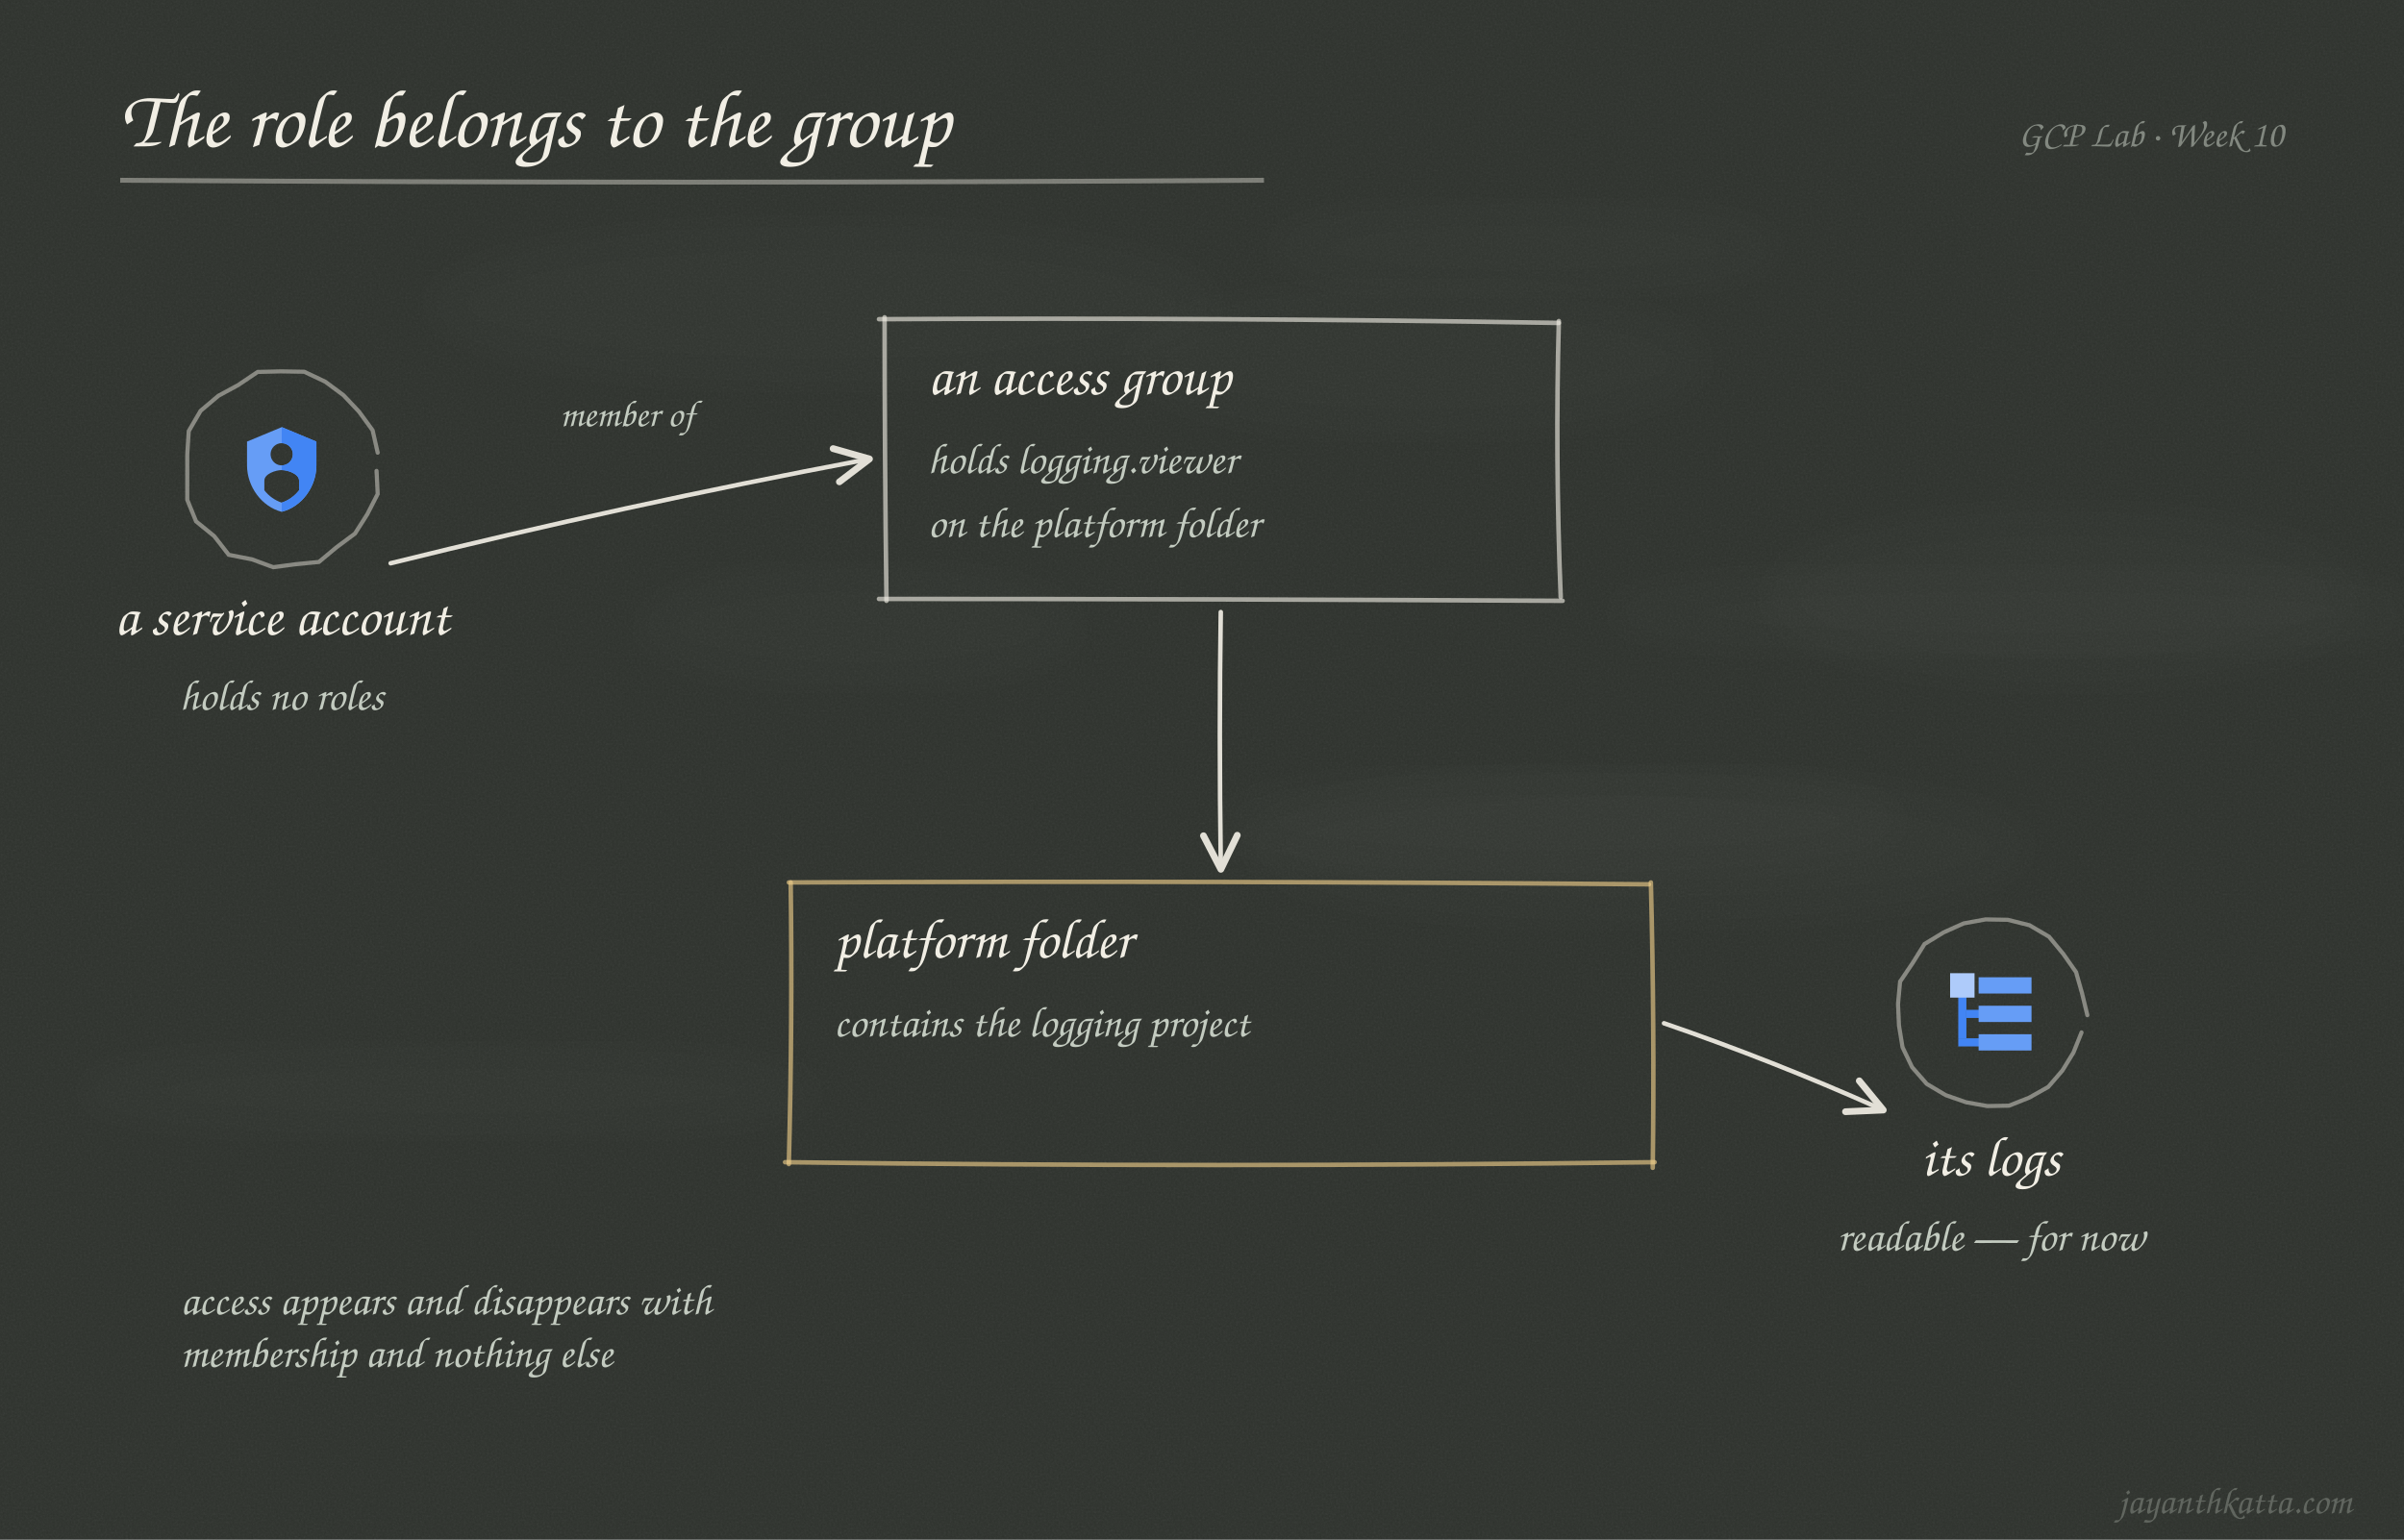
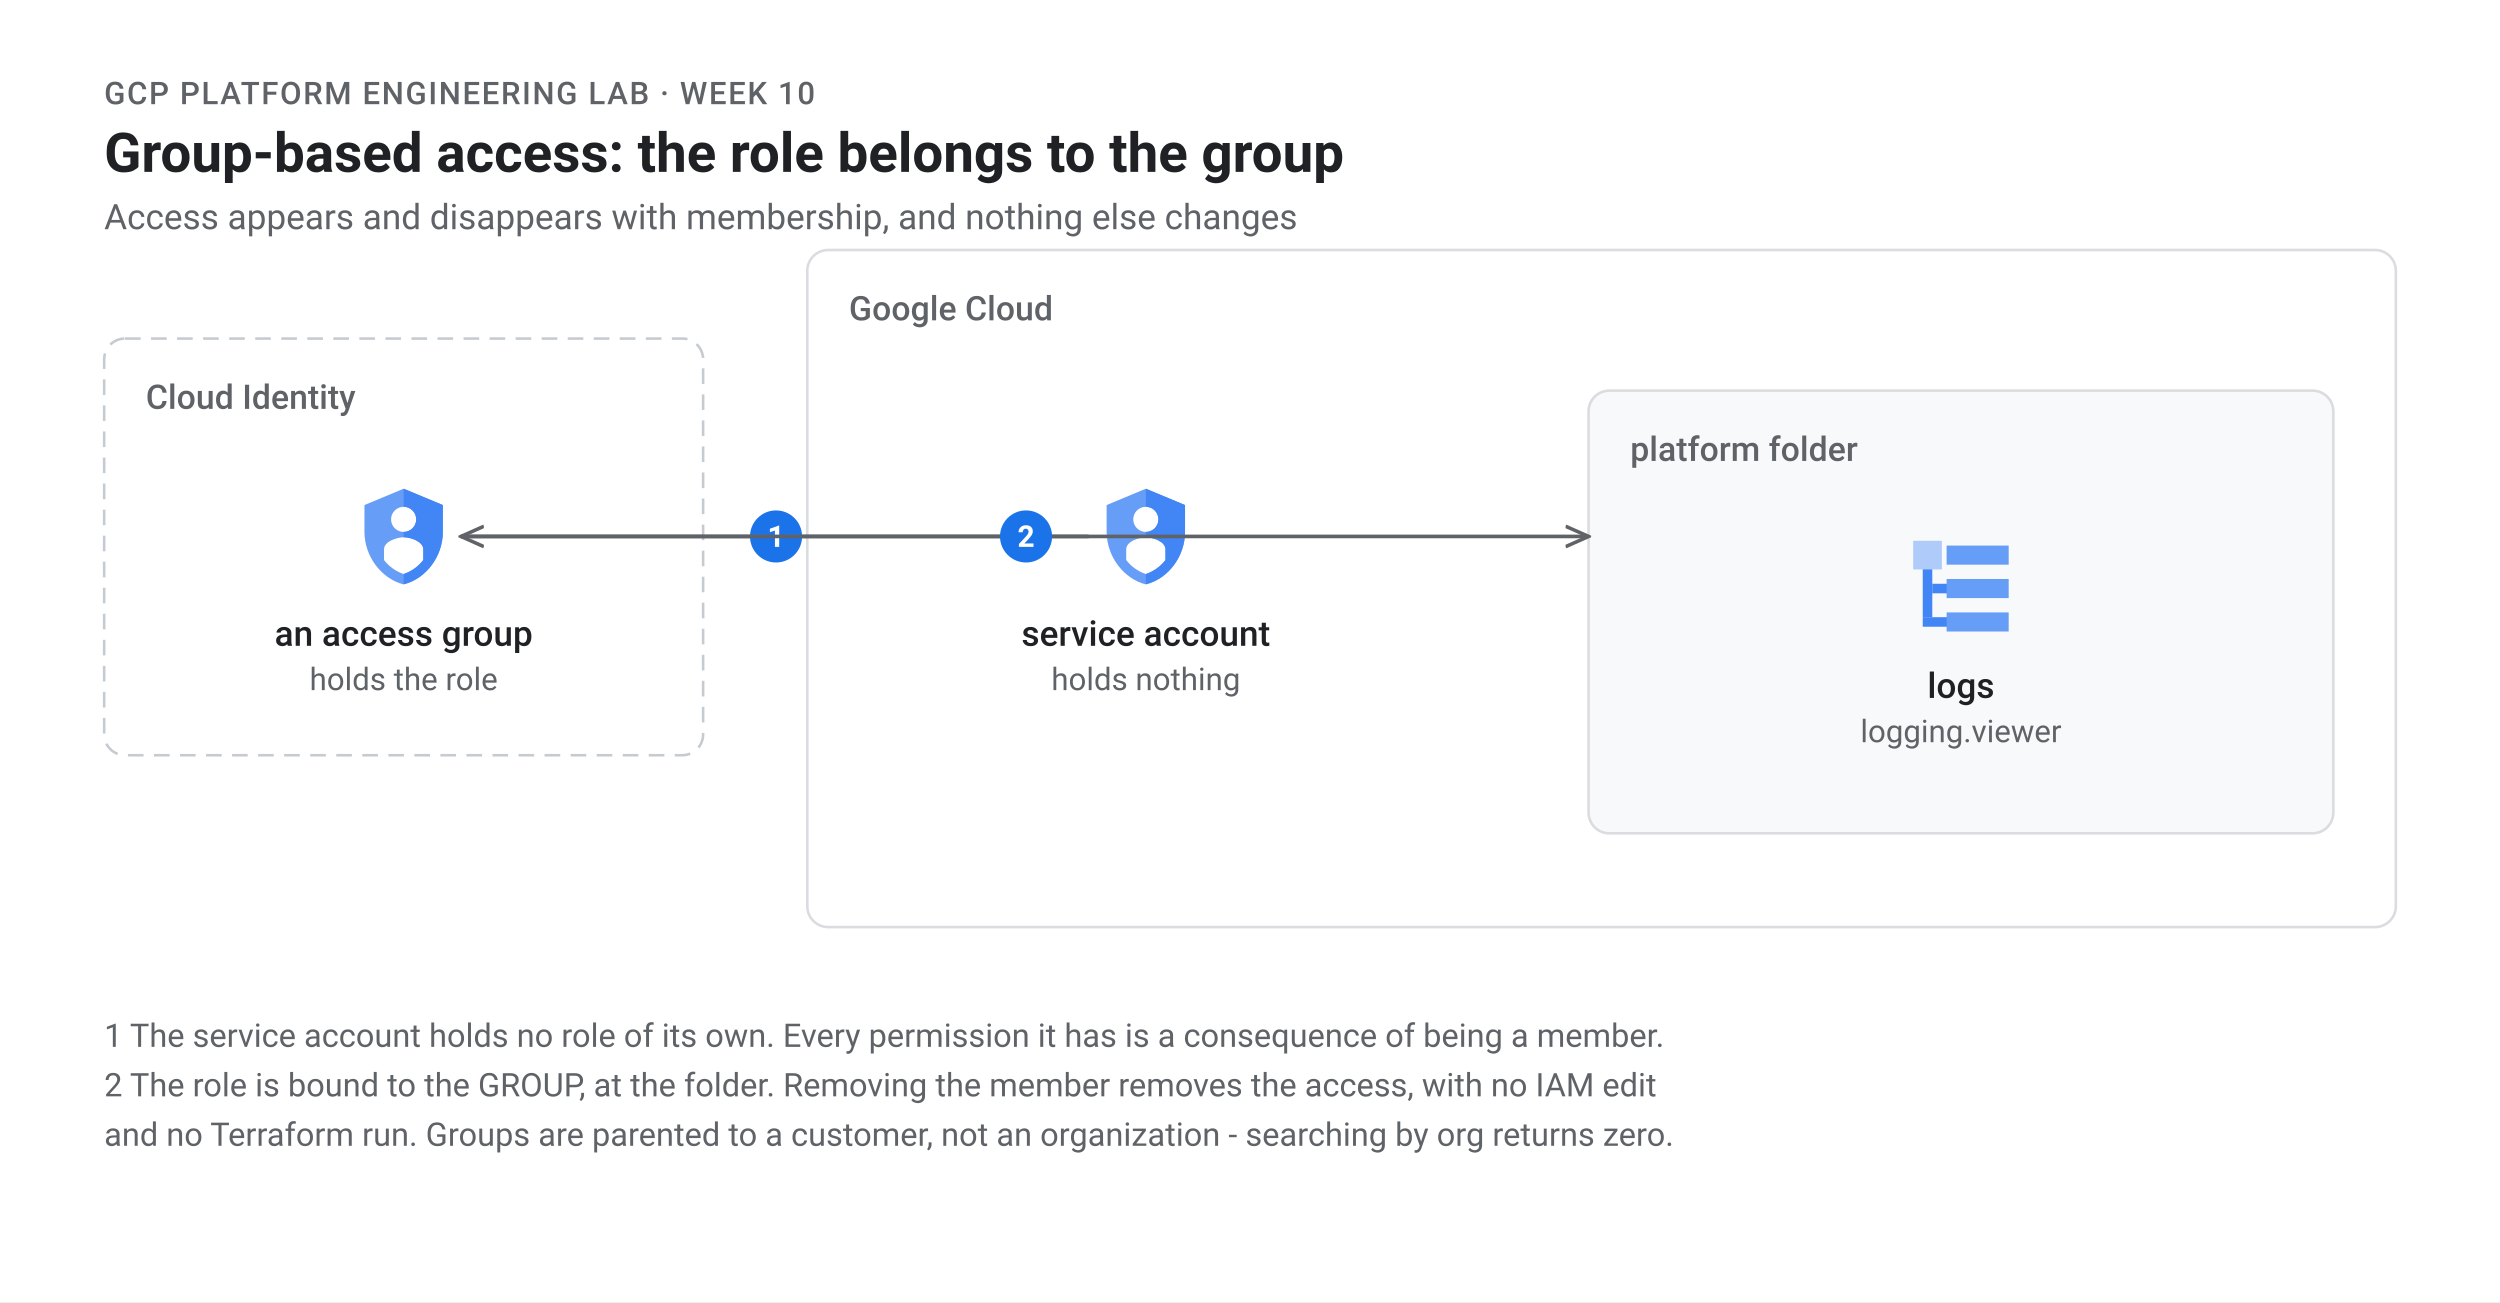
- <svg xmlns="http://www.w3.org/2000/svg" viewBox="0 0 1280 820" width="1280" height="820" role="img" aria-label="A service account that holds no roles of its own is a member of a group. The group holds roles/logging.viewer on the platform folder. The folder contains the logging project, so the service account can read its logs only for as long as the membership exists.">
+ <svg xmlns="http://www.w3.org/2000/svg" viewBox="0 0 960 500" width="960" height="500" role="img">
  <defs>
-     <filter id="grain" x="0" y="0" width="100%" height="100%">
-       <feTurbulence type="fractalNoise" baseFrequency="0.9" numOctaves="4" seed="7" />
-       <feColorMatrix type="saturate" values="0" />
-       <feComponentTransfer>
-         <feFuncA type="linear" slope="0.07" />
-       </feComponentTransfer>
-     </filter>
-     <filter id="smudge">
-       <feGaussianBlur stdDeviation="9" />
-     </filter>
-     <marker id="nib" viewBox="0 0 12 12" refX="9" refY="6" markerWidth="10" markerHeight="10" orient="auto-start-reverse">
-       <path d="M1.5,1.5 L10.5,6 L1.5,10.5" fill="none" stroke="#f1eee4" stroke-width="1.8" stroke-linecap="round" stroke-linejoin="round" />
+     <marker id="ar" viewBox="0 0 10 10" refX="9" refY="5" markerWidth="7" markerHeight="7" orient="auto-start-reverse">
+       <path d="M0,1 L9,5 L0,9" fill="none" stroke="#5F6368" stroke-width="1.4" />
    </marker>
-     <style>
-     .hand { font-family: Caveat, 'Segoe Script', cursive; fill: #f1eee4; }
-     .h1 { font-size: 44px; } .h2 { font-size: 30px; }
-     .b { font-size: 23px; fill: #c3cbc0; } .s { font-size: 20px; fill: #c3cbc0; }
-   </style>
  </defs>
-   <rect width="1280" height="820" fill="#30342f" />
-   <rect width="1280" height="820" fill="#2b2f2b" opacity=".5" />
-   <ellipse cx="239" cy="581" rx="194" ry="22" fill="#ffffff" opacity="0.016" filter="url(#smudge)" />
-   <ellipse cx="1099" cy="318" rx="155" ry="43" fill="#ffffff" opacity="0.016" filter="url(#smudge)" />
-   <ellipse cx="1077" cy="326" rx="218" ry="21" fill="#ffffff" opacity="0.016" filter="url(#smudge)" />
-   <ellipse cx="812" cy="132" rx="132" ry="22" fill="#ffffff" opacity="0.016" filter="url(#smudge)" />
-   <ellipse cx="872" cy="451" rx="205" ry="37" fill="#ffffff" opacity="0.016" filter="url(#smudge)" />
-   <ellipse cx="458" cy="334" rx="114" ry="29" fill="#ffffff" opacity="0.016" filter="url(#smudge)" />
-   <ellipse cx="831" cy="438" rx="179" ry="25" fill="#ffffff" opacity="0.016" filter="url(#smudge)" />
-   <ellipse cx="438" cy="162" rx="206" ry="39" fill="#ffffff" opacity="0.016" filter="url(#smudge)" />
-   <ellipse cx="755" cy="192" rx="150" ry="36" fill="#ffffff" opacity="0.016" filter="url(#smudge)" />
-   <rect width="1280" height="820" filter="url(#grain)" />
-   <text x="64" y="78" class="hand h1">The role belongs to the group</text>
-   <path d="M64,96 Q368,98 673,96" fill="none" stroke="#f1eee4" stroke-width="2.6" opacity=".4" />
-   <text x="1216" y="78" text-anchor="end" class="hand s" opacity=".55">GCP Lab · Week 10</text>
-   <path d="M200.5,250.8 L201.1,263.1 L195.5,274.0 L189.0,284.2 L179.3,291.4 L169.8,299.3 L157.5,300.5 L145.5,302.1 L134.1,297.9 L121.8,295.5 L114.1,285.6 L104.4,277.7 L99.7,266.2 L99.7,253.9 L99.7,242.0 L100.5,229.6 L106.8,218.8 L116.3,210.8 L126.8,205.1 L137.2,198.1 L149.6,197.8 L162.0,198.0 L173.2,203.3 L182.9,210.5 L191.2,219.3 L198.4,229.2 L201.1,241.1" fill="none" stroke="#f1eee4" stroke-width="2.2" stroke-linecap="round" opacity="0.45" />
-   <g transform="translate(123,223) scale(2.250)">
+   <rect width="960" height="500" fill="#FFFFFF" />
+   <text x="40" y="40" font-family="'DM Sans','Google Sans',Roboto,-apple-system,'Helvetica Neue',Arial,sans-serif" font-size="12" font-weight="500" fill="#5F6368" letter-spacing="0.6">GCP PLATFORM ENGINEERING LAB · WEEK 10</text>
+   <text x="40" y="66" font-family="'DM Sans','Google Sans',Roboto,-apple-system,'Helvetica Neue',Arial,sans-serif" font-size="21" font-weight="600" fill="#202124">Group-based access: the role belongs to the group</text>
+   <text x="40" y="88" font-family="'DM Sans','Google Sans',Roboto,-apple-system,'Helvetica Neue',Arial,sans-serif" font-size="13.5" fill="#5F6368">Access appears and disappears with membership, and nothing else changes</text>
+   <rect x="40" y="130" width="230" height="160" rx="8" fill="#FFFFFF" stroke="#C6CBD1" stroke-width="1" stroke-dasharray="6 4" />
+   <text x="56" y="157" font-family="'DM Sans','Google Sans',Roboto,-apple-system,'Helvetica Neue',Arial,sans-serif" font-size="13" font-weight="500" fill="#5F6368" text-anchor="start">Cloud Identity</text>
+   <g transform="translate(133.0,184.0) scale(1.8333)">
    <defs>
      <style>.i1cls-1{fill:#669df6;}.i1cls-1,.i1cls-2{fill-rule:evenodd;}.i1cls-2{fill:#4285f4;}</style>
    </defs>
    <g data-name="Product Icons">
      <g>
        <path class="i1cls-1" d="M12,2,3.79,5.42v5.63c0,5.06,3.5,9.8,8.21,11,4.71-1.15,8.21-5.89,8.21-10.95V5.42Zm0,3.79a2.63,2.63,0,1,1-1.86.77A2.63,2.63,0,0,1,12,5.79Zm4.11,11.15A8.64,8.64,0,0,1,12,19.87a8.64,8.64,0,0,1-4.11-2.93V14.69c0-1.67,2.74-2.52,4.11-2.52s4.11.85,4.11,2.52v2.25Z" />
        <path class="i1cls-2" d="M12,2V5.79a2.63,2.63,0,1,1,0,5.26v1.12c1.37,0,4.11.85,4.11,2.52v2.25A8.64,8.64,0,0,1,12,19.87V22c4.71-1.15,8.21-5.89,8.21-10.95V5.42Z" />
      </g>
    </g>
  </g>
-   <text x="150" y="338" text-anchor="middle" class="hand h2">a service account</text>
-   <text x="150" y="378" text-anchor="middle" class="hand b" fill="#f0ad92">holds no roles</text>
-   <path d="M468,170 Q650,169 830,172" fill="none" stroke="#f1eee4" stroke-width="2.4" stroke-linecap="round" opacity="0.62" />
-   <path d="M830,171 Q828,244 831,318" fill="none" stroke="#f1eee4" stroke-width="2.4" stroke-linecap="round" opacity="0.62" />
-   <path d="M832,320 Q648,319 468,319" fill="none" stroke="#f1eee4" stroke-width="2.4" stroke-linecap="round" opacity="0.62" />
-   <path d="M472,320 Q471,243 471,169" fill="none" stroke="#f1eee4" stroke-width="2.4" stroke-linecap="round" opacity="0.62" />
-   <text x="494" y="210" text-anchor="start" class="hand h2">an access group</text>
-   <text x="494" y="252" text-anchor="start" class="hand b" fill="#f1eee4">holds logging.viewer</text>
-   <text x="494" y="286" text-anchor="start" class="hand b" fill="#f1eee4">on the platform folder</text>
-   <path d="M420,470 Q648,469 878,471" fill="none" stroke="#f2d08a" stroke-width="2.4" stroke-linecap="round" opacity="0.62" />
-   <path d="M879,470 Q881,547 880,622" fill="none" stroke="#f2d08a" stroke-width="2.4" stroke-linecap="round" opacity="0.62" />
-   <path d="M881,619 Q648,622 418,619" fill="none" stroke="#f2d08a" stroke-width="2.4" stroke-linecap="round" opacity="0.62" />
-   <path d="M420,620 Q422,545 421,470" fill="none" stroke="#f2d08a" stroke-width="2.4" stroke-linecap="round" opacity="0.62" />
-   <text x="444" y="510" text-anchor="start" class="hand h2" fill="#f2d08a">platform folder</text>
-   <text x="444" y="552" text-anchor="start" class="hand b" fill="#f1eee4">contains the logging project</text>
-   <path d="M1108.3,549.9 L1104.0,560.6 L1098.1,570.2 L1090.6,578.9 L1080.5,584.6 L1069.7,588.9 L1058.1,589.1 L1046.9,587.1 L1036.0,583.3 L1025.9,577.3 L1018.1,568.4 L1013.0,557.8 L1011.1,546.2 L1010.6,534.6 L1011.7,522.8 L1018.4,512.9 L1024.7,502.8 L1034.9,496.6 L1045.6,491.8 L1057.2,489.7 L1069.0,489.9 L1080.6,492.8 L1091.0,498.9 L1098.6,508.1 L1105.4,517.8 L1108.6,529.1 L1111.4,540.7" fill="none" stroke="#f1eee4" stroke-width="2.2" stroke-linecap="round" opacity="0.45" />
-   <g transform="translate(1034,514) scale(2.167)">
+   <text x="155" y="248" font-family="'DM Sans','Google Sans',Roboto,-apple-system,'Helvetica Neue',Arial,sans-serif" font-size="13.5" font-weight="500" fill="#202124" text-anchor="middle">an access group</text>
+   <text x="155" y="265" font-family="'DM Sans','Google Sans',Roboto,-apple-system,'Helvetica Neue',Arial,sans-serif" font-size="12" font-weight="400" fill="#5F6368" text-anchor="middle">holds the role</text>
+   <rect x="310" y="96" width="610" height="260" rx="8" fill="#FFFFFF" stroke="#DADCE0" stroke-width="1" />
+   <text x="326" y="123" font-family="'DM Sans','Google Sans',Roboto,-apple-system,'Helvetica Neue',Arial,sans-serif" font-size="13" font-weight="500" fill="#5F6368" text-anchor="start">Google Cloud</text>
+   <g transform="translate(418.0,184.0) scale(1.8333)">
    <defs>
-       <style>.i2cls-1{fill:#4285f4;}.i2cls-2{fill:none;}.i2cls-3{fill:#669df6;}.i2cls-4{fill:#aecbfa;}</style>
+       <style>.i2cls-1{fill:#669df6;}.i2cls-1,.i2cls-2{fill-rule:evenodd;}.i2cls-2{fill:#4285f4;}</style>
    </defs>
    <g data-name="Product Icons">
-       <rect class="i2cls-1" x="6" y="11" width="4" height="2" />
-       <rect class="i2cls-1" x="4" y="18" width="6" height="2" />
+       <g>
+         <path class="i2cls-1" d="M12,2,3.79,5.42v5.63c0,5.06,3.5,9.8,8.21,11,4.71-1.15,8.21-5.89,8.21-10.95V5.42Zm0,3.79a2.63,2.63,0,1,1-1.86.77A2.63,2.63,0,0,1,12,5.79Zm4.11,11.15A8.64,8.64,0,0,1,12,19.87a8.64,8.64,0,0,1-4.11-2.93V14.69c0-1.67,2.74-2.52,4.11-2.52s4.11.85,4.11,2.52v2.25Z" />
+         <path class="i2cls-2" d="M12,2V5.79a2.63,2.63,0,1,1,0,5.26v1.12c1.37,0,4.11.85,4.11,2.52v2.25A8.64,8.64,0,0,1,12,19.87V22c4.71-1.15,8.21-5.89,8.21-10.95V5.42Z" />
+       </g>
+     </g>
+   </g>
+   <text x="440" y="248" font-family="'DM Sans','Google Sans',Roboto,-apple-system,'Helvetica Neue',Arial,sans-serif" font-size="13.5" font-weight="500" fill="#202124" text-anchor="middle">service account</text>
+   <text x="440" y="265" font-family="'DM Sans','Google Sans',Roboto,-apple-system,'Helvetica Neue',Arial,sans-serif" font-size="12" font-weight="400" fill="#5F6368" text-anchor="middle">holds nothing</text>
+   <rect x="610" y="150" width="286" height="170" rx="8" fill="#F8F9FA" stroke="#DADCE0" stroke-width="1" />
+   <text x="626" y="177" font-family="'DM Sans','Google Sans',Roboto,-apple-system,'Helvetica Neue',Arial,sans-serif" font-size="13" font-weight="500" fill="#5F6368" text-anchor="start">platform folder</text>
+   <g transform="translate(731.0,204.0) scale(1.8333)">
+     <defs>
+       <style>.i3cls-1{fill:#4285f4;}.i3cls-2{fill:none;}.i3cls-3{fill:#669df6;}.i3cls-4{fill:#aecbfa;}</style>
+     </defs>
+     <g data-name="Product Icons">
+       <rect class="i3cls-1" x="6" y="11" width="4" height="2" />
+       <rect class="i3cls-1" x="4" y="18" width="6" height="2" />
      <g data-name="colored-32/logs">
-         <rect class="i2cls-2" width="24" height="24" />
+         <rect class="i3cls-2" width="24" height="24" />
        <g>
-           <polygon id="Fill-3" class="i2cls-1" points="4 18 6 18 6 6 4 6 4 18" />
-           <polygon id="Fill-4" class="i2cls-3" points="9 7 22 7 22 3 9 3 9 7" />
-           <polygon id="Fill-4-2" data-name="Fill-4" class="i2cls-3" points="9 14 22 14 22 10 9 10 9 14" />
-           <polygon id="Fill-4-3" data-name="Fill-4" class="i2cls-3" points="9 21 22 21 22 17 9 17 9 21" />
-           <polygon id="Fill-7" class="i2cls-4" points="2 8 8 8 8 2 2 2 2 8" />
+           <polygon id="Fill-3" class="i3cls-1" points="4 18 6 18 6 6 4 6 4 18" />
+           <polygon id="Fill-4" class="i3cls-3" points="9 7 22 7 22 3 9 3 9 7" />
+           <polygon id="Fill-4-2" data-name="Fill-4" class="i3cls-3" points="9 14 22 14 22 10 9 10 9 14" />
+           <polygon id="Fill-4-3" data-name="Fill-4" class="i3cls-3" points="9 21 22 21 22 17 9 17 9 21" />
+           <polygon id="Fill-7" class="i3cls-4" points="2 8 8 8 8 2 2 2 2 8" />
        </g>
      </g>
    </g>
  </g>
-   <text x="1060" y="626" text-anchor="middle" class="hand h2">its logs</text>
-   <text x="1060" y="666" text-anchor="middle" class="hand b" fill="#f1eee4">readable — for now</text>
-   <path d="M208,300 Q333,269 460,245" fill="none" stroke="#f1eee4" stroke-width="2.4" stroke-linecap="round" opacity="0.92" marker-end="url(#nib)" />
-   <text x="334" y="227" text-anchor="middle" class="hand s alabel">member of</text>
-   <path d="M650,326 Q649,390 650,460" fill="none" stroke="#f1eee4" stroke-width="2.4" stroke-linecap="round" opacity="0.92" marker-end="url(#nib)" />
-   <path d="M886,545 Q944,565 1000,590" fill="none" stroke="#f1eee4" stroke-width="2.4" stroke-linecap="round" opacity="0.92" marker-end="url(#nib)" />
-   <text x="96" y="700" text-anchor="start" class="hand b" fill="#a6d2ae">access appears and disappears with</text>
-   <text x="96" y="728" text-anchor="start" class="hand b" fill="#f1eee4">membership and nothing else</text>
-   <text x="1252" y="806" text-anchor="end" class="hand s" opacity=".32">jayanthkatta.com</text>
+   <text x="753" y="268" font-family="'DM Sans','Google Sans',Roboto,-apple-system,'Helvetica Neue',Arial,sans-serif" font-size="13.5" font-weight="500" fill="#202124" text-anchor="middle">logs</text>
+   <text x="753" y="285" font-family="'DM Sans','Google Sans',Roboto,-apple-system,'Helvetica Neue',Arial,sans-serif" font-size="12" font-weight="400" fill="#5F6368" text-anchor="middle">logging.viewer</text>
+   <path d="M418,206 L177,206" fill="none" stroke="#5F6368" stroke-width="1.4" stroke-linejoin="round" marker-end="url(#ar)" />
+   <circle cx="298" cy="206" r="10" fill="#1A73E8" />
+   <text x="298" y="210" class="alabel" font-family="'DM Sans','Google Sans',Roboto,-apple-system,'Helvetica Neue',Arial,sans-serif" font-size="11.5" font-weight="600" fill="#FFFFFF" text-anchor="middle">1</text>
+   <path d="M177,206 L610,206" fill="none" stroke="#5F6368" stroke-width="1.4" stroke-linejoin="round" marker-end="url(#ar)" />
+   <circle cx="394" cy="206" r="10" fill="#1A73E8" />
+   <text x="394" y="210" class="alabel" font-family="'DM Sans','Google Sans',Roboto,-apple-system,'Helvetica Neue',Arial,sans-serif" font-size="11.5" font-weight="600" fill="#FFFFFF" text-anchor="middle">2</text>
+   <text x="40" y="402" font-family="'DM Sans','Google Sans',Roboto,-apple-system,'Helvetica Neue',Arial,sans-serif" font-size="12.5" font-weight="400" fill="#5F6368" text-anchor="start">1   The service account holds no role of its own. Every permission it has is a consequence of being a member.</text>
+   <text x="40" y="421" font-family="'DM Sans','Google Sans',Roboto,-apple-system,'Helvetica Neue',Arial,sans-serif" font-size="12.5" font-weight="400" fill="#5F6368" text-anchor="start">2   The role is bound to the GROUP, at the folder. Removing the member removes the access, with no IAM edit</text>
+   <text x="40" y="440" font-family="'DM Sans','Google Sans',Roboto,-apple-system,'Helvetica Neue',Arial,sans-serif" font-size="12.5" font-weight="400" fill="#5F6368" text-anchor="start">     and no Terraform run. Groups are parented to a customer, not an organization - searching by org returns zero.</text>
</svg>
